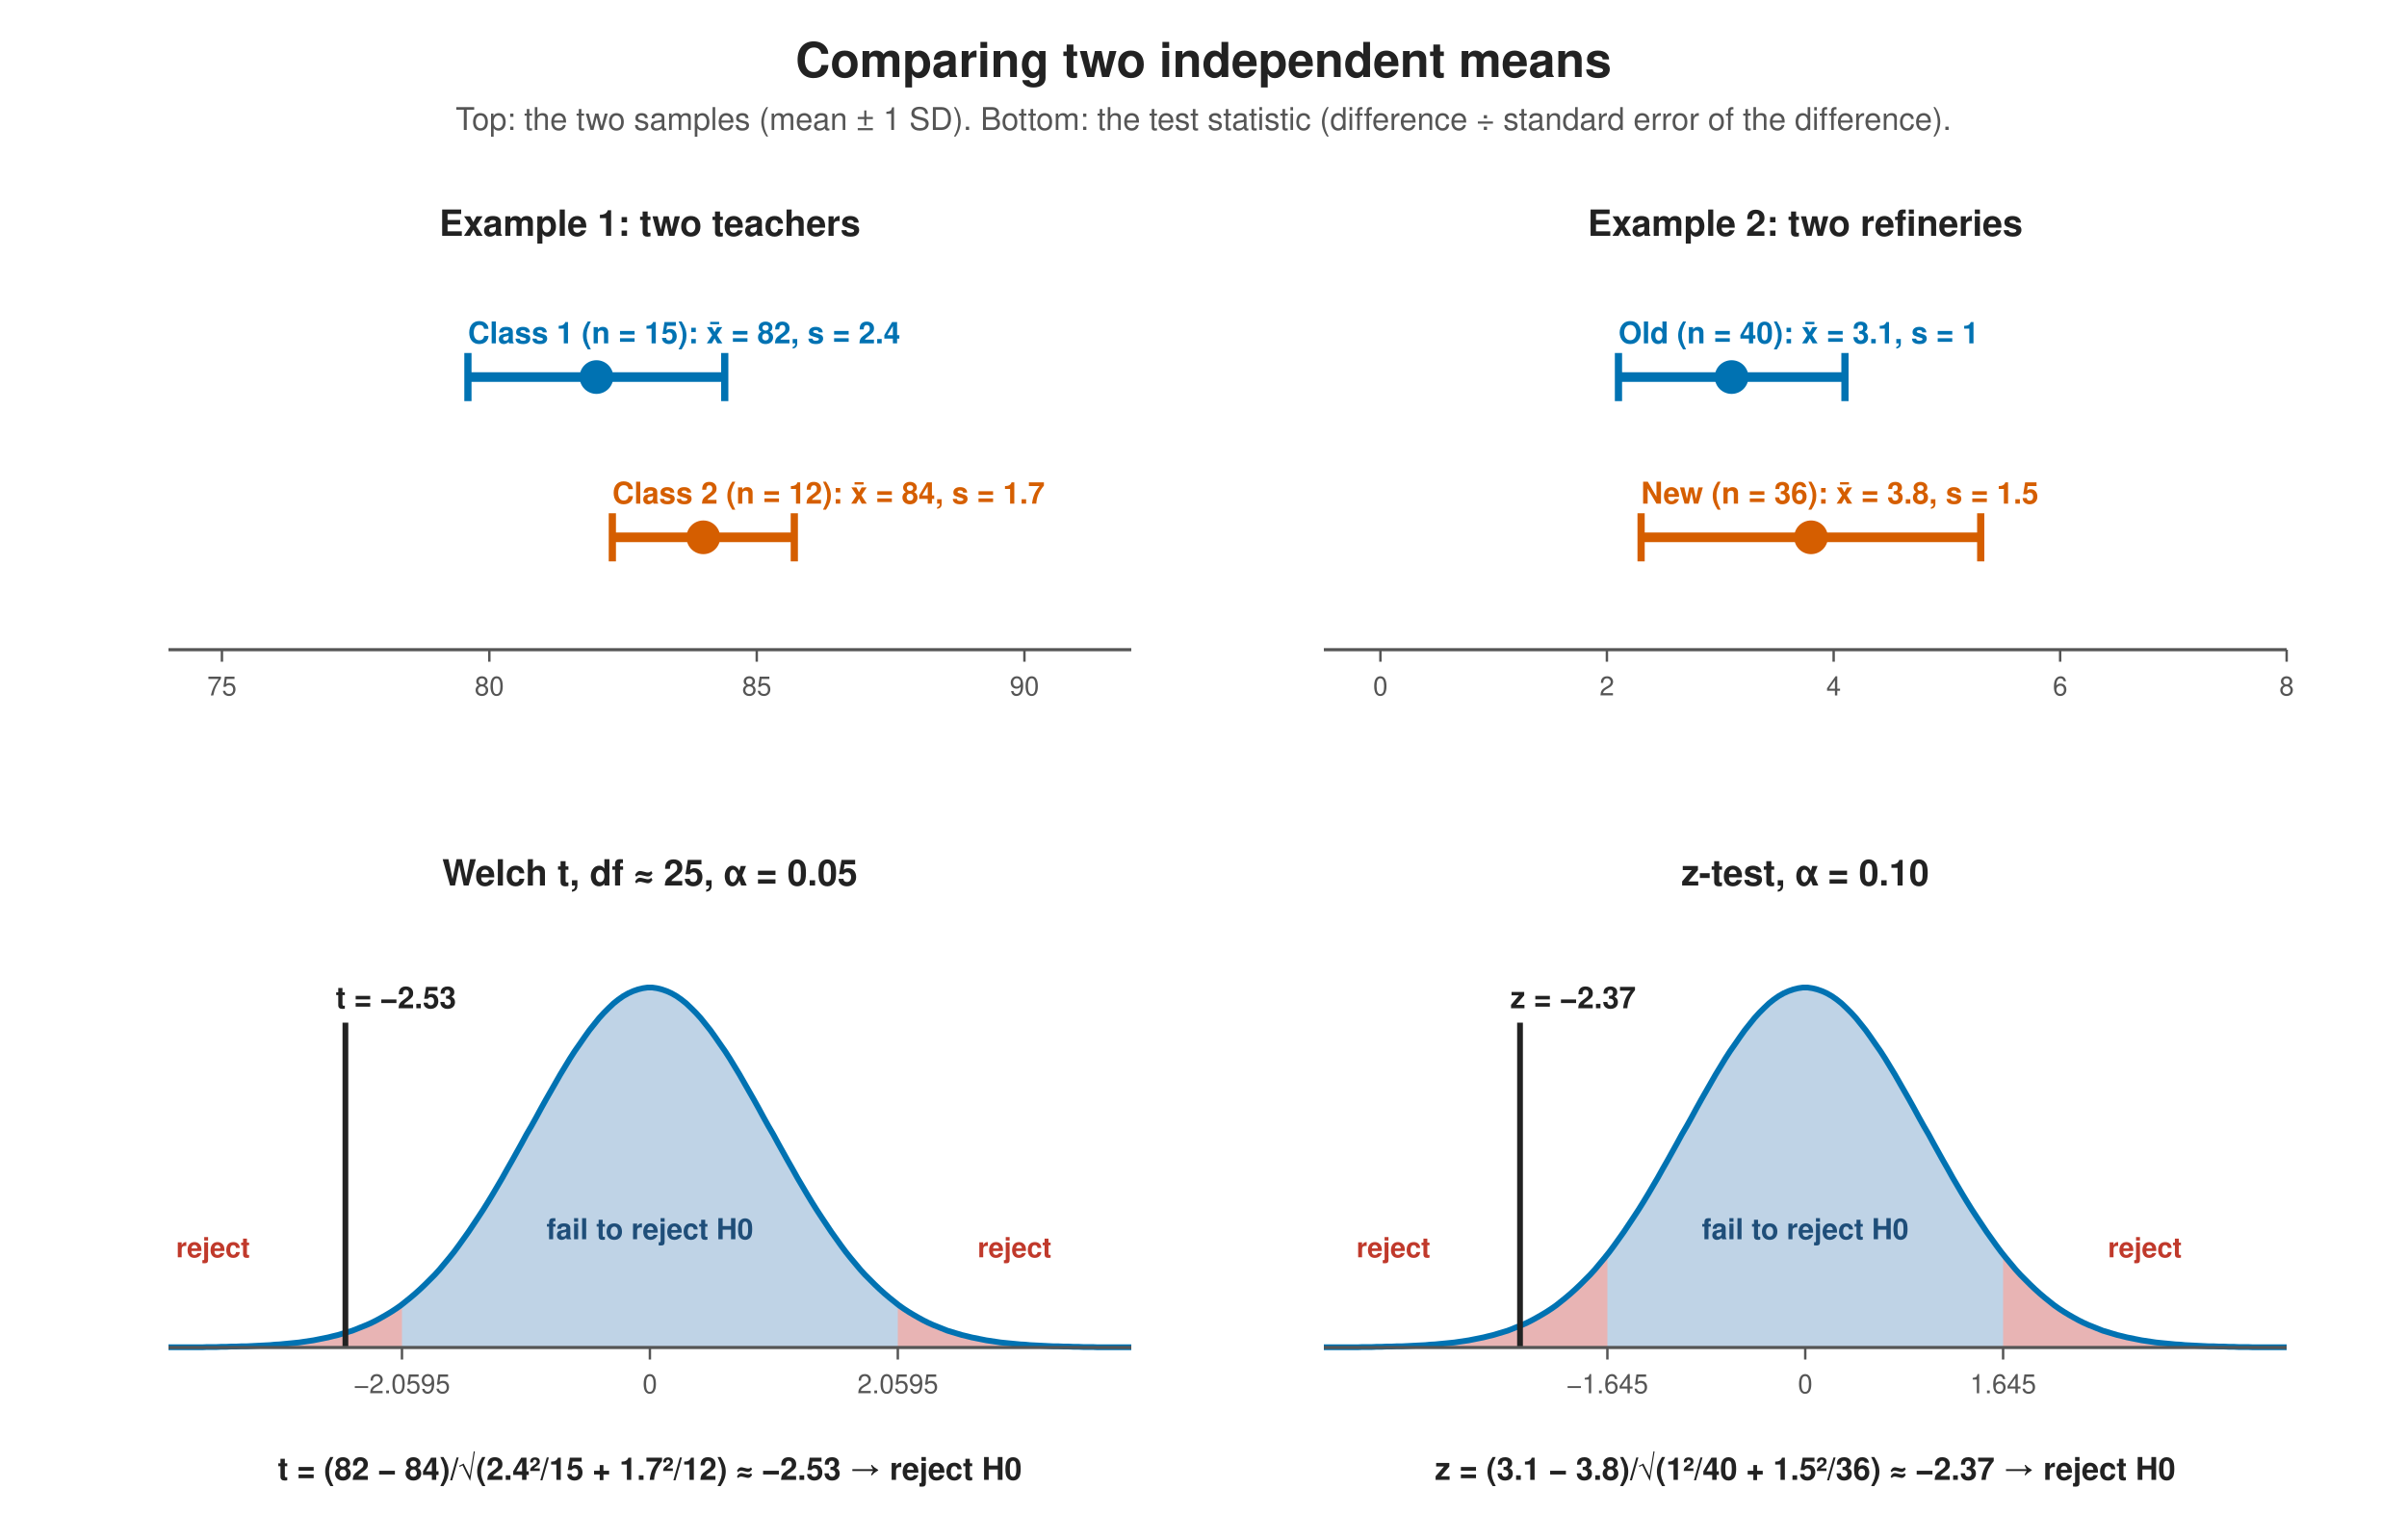
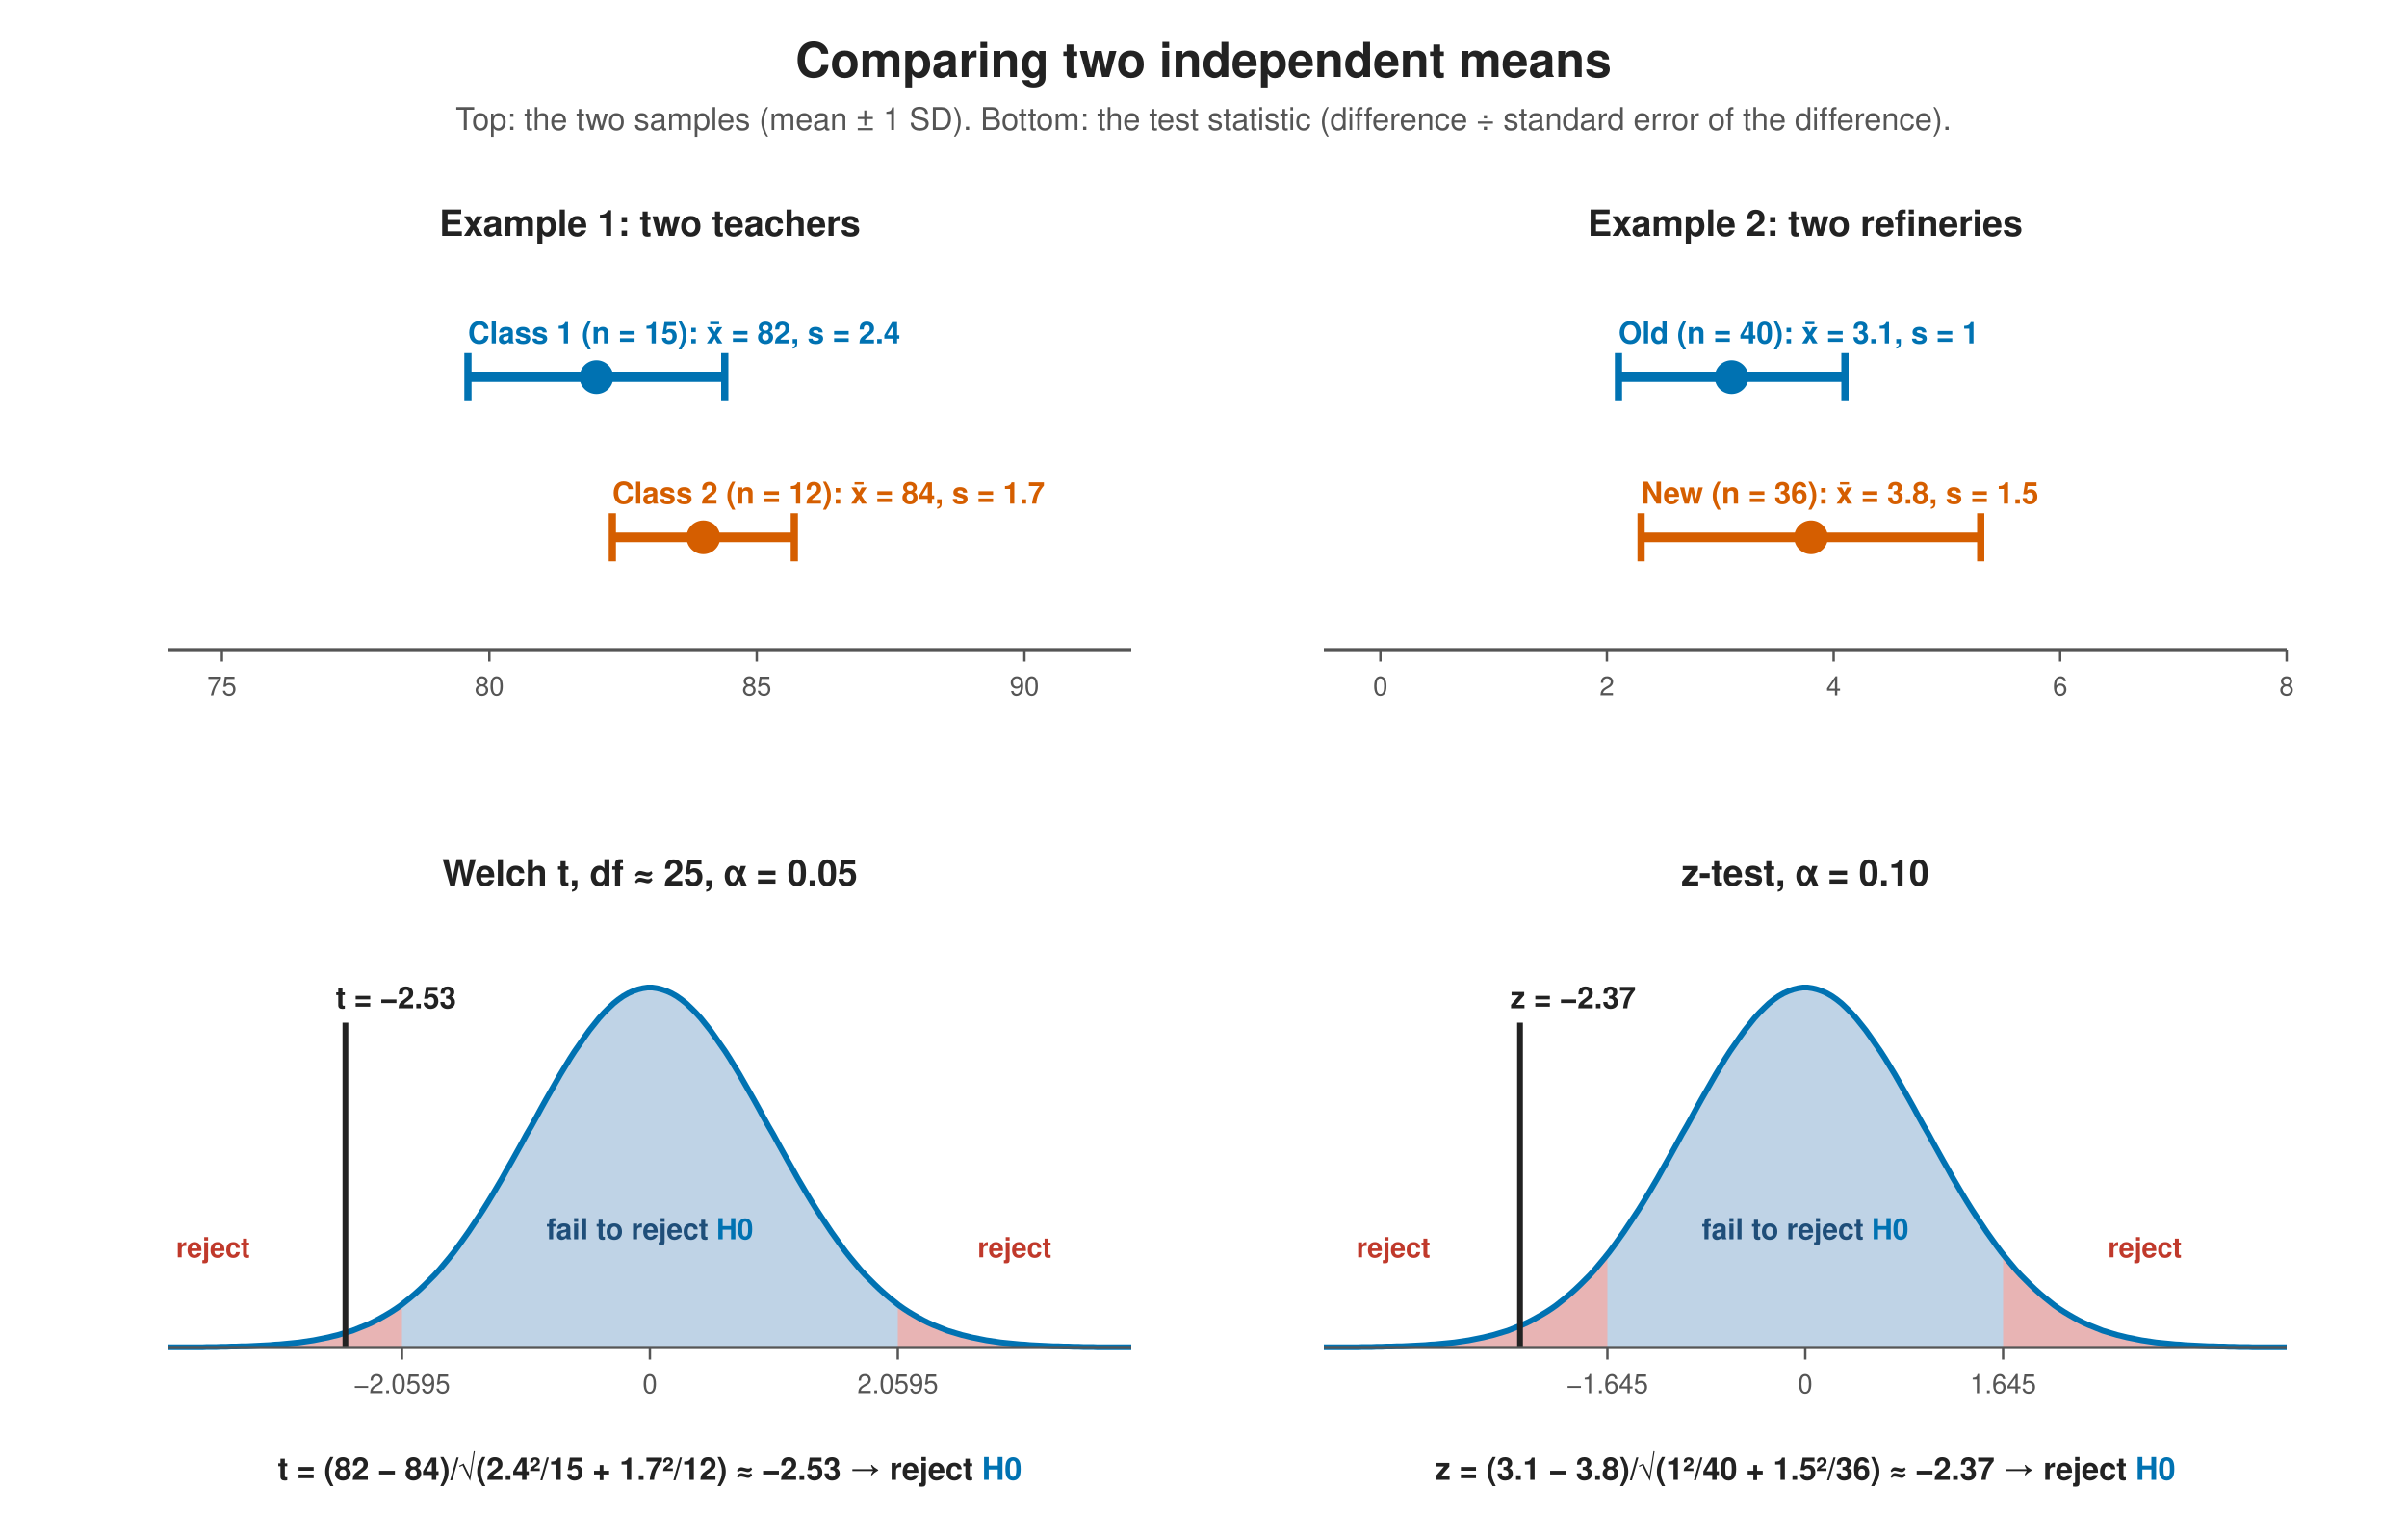
<svg xmlns="http://www.w3.org/2000/svg" width="1000" height="640" viewBox="0 0 1000 640" font-family="Helvetica, Arial, sans-serif">
  <rect width="100%" height="100%" fill="#ffffff" />
  <text x="500.0" y="32.0" font-size="20" fill="#222222" text-anchor="middle" font-weight="bold">Comparing two independent means</text>
  <text x="500.0" y="54.0" font-size="13" fill="#555555" text-anchor="middle">Top: the two samples (mean ± 1 SD). Bottom: the test statistic (difference ÷ standard error of the difference).</text>
  <text x="270.0" y="98.0" font-size="15" fill="#222222" text-anchor="middle" font-weight="bold">Example 1: two teachers</text>
  <line x1="194.4" y1="156.7" x2="301.1" y2="156.7" stroke="#0072B2" stroke-width="4" fill="none" />
  <line x1="194.4" y1="166.7" x2="194.4" y2="146.7" stroke="#0072B2" stroke-width="3" fill="none" />
  <line x1="301.1" y1="166.7" x2="301.1" y2="146.7" stroke="#0072B2" stroke-width="3" fill="none" />
  <circle cx="247.8" cy="156.7" r="7.0" stroke="none" fill="#0072B2" />
  <text x="194.4" y="142.7" font-size="12.5" fill="#0072B2" text-anchor="start" font-weight="bold">Class 1 (n = 15): x̄ = 82, s = 2.4</text>
  <line x1="254.4" y1="223.3" x2="330.0" y2="223.3" stroke="#D55E00" stroke-width="4" fill="none" />
  <line x1="254.4" y1="233.3" x2="254.4" y2="213.3" stroke="#D55E00" stroke-width="3" fill="none" />
  <line x1="330.0" y1="233.3" x2="330.0" y2="213.3" stroke="#D55E00" stroke-width="3" fill="none" />
  <circle cx="292.2" cy="223.3" r="7.0" stroke="none" fill="#D55E00" />
  <text x="254.4" y="209.3" font-size="12.5" fill="#D55E00" text-anchor="start" font-weight="bold">Class 2 (n = 12): x̄ = 84, s = 1.7</text>
  <line x1="70.0" y1="270.0" x2="470.0" y2="270.0" stroke="#555555" stroke-width="1.3" fill="none" />
  <line x1="92.2" y1="270.0" x2="92.2" y2="275.0" stroke="#555555" stroke-width="1" fill="none" />
  <text x="92.2" y="289.0" font-size="11" fill="#555555" text-anchor="middle">75</text>
  <line x1="203.3" y1="270.0" x2="203.3" y2="275.0" stroke="#555555" stroke-width="1" fill="none" />
  <text x="203.3" y="289.0" font-size="11" fill="#555555" text-anchor="middle">80</text>
  <line x1="314.4" y1="270.0" x2="314.4" y2="275.0" stroke="#555555" stroke-width="1" fill="none" />
  <text x="314.4" y="289.0" font-size="11" fill="#555555" text-anchor="middle">85</text>
  <line x1="425.6" y1="270.0" x2="425.6" y2="275.0" stroke="#555555" stroke-width="1" fill="none" />
  <text x="425.6" y="289.0" font-size="11" fill="#555555" text-anchor="middle">90</text>
  <text x="750.0" y="98.0" font-size="15" fill="#222222" text-anchor="middle" font-weight="bold">Example 2: two refineries</text>
  <line x1="672.4" y1="156.7" x2="766.5" y2="156.7" stroke="#0072B2" stroke-width="4" fill="none" />
  <line x1="672.4" y1="166.7" x2="672.4" y2="146.7" stroke="#0072B2" stroke-width="3" fill="none" />
  <line x1="766.5" y1="166.7" x2="766.5" y2="146.7" stroke="#0072B2" stroke-width="3" fill="none" />
  <circle cx="719.4" cy="156.7" r="7.0" stroke="none" fill="#0072B2" />
  <text x="672.4" y="142.7" font-size="12.5" fill="#0072B2" text-anchor="start" font-weight="bold">Old (n = 40): x̄ = 3.1, s = 1</text>
  <line x1="681.8" y1="223.3" x2="822.9" y2="223.3" stroke="#D55E00" stroke-width="4" fill="none" />
  <line x1="681.8" y1="233.3" x2="681.8" y2="213.3" stroke="#D55E00" stroke-width="3" fill="none" />
  <line x1="822.9" y1="233.3" x2="822.9" y2="213.3" stroke="#D55E00" stroke-width="3" fill="none" />
  <circle cx="752.4" cy="223.3" r="7.0" stroke="none" fill="#D55E00" />
  <text x="681.8" y="209.3" font-size="12.5" fill="#D55E00" text-anchor="start" font-weight="bold">New (n = 36): x̄ = 3.8, s = 1.5</text>
  <line x1="550.0" y1="270.0" x2="950.0" y2="270.0" stroke="#555555" stroke-width="1.3" fill="none" />
  <line x1="573.5" y1="270.0" x2="573.5" y2="275.0" stroke="#555555" stroke-width="1" fill="none" />
  <text x="573.5" y="289.0" font-size="11" fill="#555555" text-anchor="middle">0</text>
  <line x1="667.6" y1="270.0" x2="667.6" y2="275.0" stroke="#555555" stroke-width="1" fill="none" />
  <text x="667.6" y="289.0" font-size="11" fill="#555555" text-anchor="middle">2</text>
  <line x1="761.8" y1="270.0" x2="761.8" y2="275.0" stroke="#555555" stroke-width="1" fill="none" />
  <text x="761.8" y="289.0" font-size="11" fill="#555555" text-anchor="middle">4</text>
  <line x1="855.9" y1="270.0" x2="855.9" y2="275.0" stroke="#555555" stroke-width="1" fill="none" />
  <text x="855.9" y="289.0" font-size="11" fill="#555555" text-anchor="middle">6</text>
  <line x1="950.0" y1="270.0" x2="950.0" y2="275.0" stroke="#555555" stroke-width="1" fill="none" />
  <text x="950.0" y="289.0" font-size="11" fill="#555555" text-anchor="middle">8</text>
  <text x="270.0" y="368.0" font-size="15" fill="#222222" text-anchor="middle" font-weight="bold">Welch t, df ≈ 25, α = 0.05</text>
  <polygon points="70.0,560.0 70.0,559.9 73.4,559.9 76.7,559.9 80.1,559.9 83.4,559.9 86.8,559.8 90.2,559.8 93.5,559.7 96.9,559.6 100.3,559.5 103.6,559.4 107.0,559.3 110.3,559.1 113.7,558.9 117.1,558.6 120.4,558.3 123.8,557.9 127.1,557.5 130.5,556.9 133.9,556.3 137.2,555.6 140.6,554.7 143.9,553.8 147.3,552.6 150.7,551.3 154.0,549.8 157.4,548.2 160.8,546.2 164.1,544.1 167.5,541.7 170.8,539.1 174.2,536.1 177.6,532.9 180.9,529.4 184.3,525.6 187.6,521.5 191.0,517.0 194.4,512.3 197.7,507.4 201.1,502.1 204.5,496.6 207.8,491.0 211.2,485.1 214.5,479.1 217.9,473.1 221.3,467.0 224.6,460.9 228.0,454.9 231.3,449.0 234.7,443.4 238.1,438.0 241.4,432.9 244.8,428.3 248.2,424.0 251.5,420.3 254.9,417.1 258.2,414.5 261.6,412.5 265.0,411.2 268.3,410.5 271.7,410.5 275.0,411.2 278.4,412.5 281.8,414.5 285.1,417.1 288.5,420.3 291.8,424.0 295.2,428.3 298.6,432.9 301.9,438.0 305.3,443.4 308.7,449.0 312.0,454.9 315.4,460.9 318.7,467.0 322.1,473.1 325.5,479.1 328.8,485.1 332.2,491.0 335.5,496.6 338.9,502.1 342.3,507.4 345.6,512.3 349.0,517.0 352.4,521.5 355.7,525.6 359.1,529.4 362.4,532.9 365.8,536.1 369.2,539.1 372.5,541.7 375.9,544.1 379.2,546.2 382.6,548.2 386.0,549.8 389.3,551.3 392.7,552.6 396.1,553.8 399.4,554.7 402.8,555.6 406.1,556.3 409.5,556.9 412.9,557.5 416.2,557.9 419.6,558.3 422.9,558.6 426.3,558.9 429.7,559.1 433.0,559.3 436.4,559.4 439.7,559.5 443.1,559.6 446.5,559.7 449.8,559.8 453.2,559.8 456.6,559.9 459.9,559.9 463.3,559.9 466.6,559.9 470.0,559.9 470.0,560.0" stroke="none" fill="#BFD3E6" />
  <polygon points="70.0,560.0 70.0,559.9 70.8,559.9 71.6,559.9 72.4,559.9 73.3,559.9 74.1,559.9 74.9,559.9 75.7,559.9 76.5,559.9 77.3,559.9 78.2,559.9 79.0,559.9 79.8,559.9 80.6,559.9 81.4,559.9 82.2,559.9 83.0,559.9 83.9,559.9 84.7,559.8 85.5,559.8 86.3,559.8 87.1,559.8 87.9,559.8 88.8,559.8 89.6,559.8 90.4,559.8 91.2,559.7 92.0,559.7 92.8,559.7 93.6,559.7 94.5,559.7 95.3,559.7 96.1,559.6 96.9,559.6 97.7,559.6 98.5,559.6 99.4,559.6 100.2,559.5 101.0,559.5 101.8,559.5 102.6,559.4 103.4,559.4 104.2,559.4 105.1,559.4 105.9,559.3 106.7,559.3 107.5,559.2 108.3,559.2 109.1,559.2 110.0,559.1 110.8,559.1 111.6,559.0 112.4,559.0 113.2,558.9 114.0,558.8 114.8,558.8 115.7,558.7 116.5,558.7 117.3,558.6 118.1,558.5 118.9,558.4 119.7,558.4 120.6,558.3 121.4,558.2 122.2,558.1 123.0,558.0 123.8,557.9 124.6,557.8 125.4,557.7 126.3,557.6 127.1,557.5 127.9,557.4 128.7,557.2 129.5,557.1 130.3,557.0 131.2,556.8 132.0,556.7 132.8,556.5 133.6,556.4 134.4,556.2 135.2,556.0 136.0,555.9 136.9,555.7 137.7,555.5 138.5,555.3 139.3,555.1 140.1,554.9 140.9,554.7 141.7,554.4 142.6,554.2 143.4,553.9 144.2,553.7 145.0,553.4 145.8,553.2 146.6,552.9 147.5,552.6 148.3,552.3 149.1,552.0 149.9,551.6 150.7,551.3 151.5,551.0 152.3,550.6 153.2,550.2 154.0,549.9 154.8,549.5 155.6,549.1 156.4,548.7 157.2,548.2 158.1,547.8 158.9,547.3 159.7,546.9 160.5,546.4 161.3,545.9 162.1,545.4 162.9,544.9 163.8,544.3 164.6,543.8 165.4,543.2 166.2,542.7 167.0,542.1 167.0,560.0" stroke="none" fill="#E8B4B4" />
  <polygon points="373.0,560.0 373.0,542.1 373.8,542.7 374.6,543.2 375.4,543.8 376.2,544.3 377.1,544.9 377.9,545.4 378.7,545.9 379.5,546.4 380.3,546.9 381.1,547.3 381.9,547.8 382.8,548.2 383.6,548.7 384.4,549.1 385.2,549.5 386.0,549.9 386.8,550.2 387.7,550.6 388.5,551.0 389.3,551.3 390.1,551.6 390.9,552.0 391.7,552.3 392.5,552.6 393.4,552.9 394.2,553.2 395.0,553.4 395.8,553.7 396.6,553.9 397.4,554.2 398.3,554.4 399.1,554.7 399.9,554.9 400.7,555.1 401.5,555.3 402.3,555.5 403.1,555.7 404.0,555.9 404.8,556.0 405.6,556.2 406.4,556.4 407.2,556.5 408.0,556.7 408.8,556.8 409.7,557.0 410.5,557.1 411.3,557.2 412.1,557.4 412.9,557.5 413.7,557.6 414.6,557.7 415.4,557.8 416.2,557.9 417.0,558.0 417.8,558.1 418.6,558.2 419.4,558.3 420.3,558.4 421.1,558.4 421.9,558.5 422.7,558.6 423.5,558.7 424.3,558.7 425.2,558.8 426.0,558.8 426.8,558.9 427.6,559.0 428.4,559.0 429.2,559.1 430.0,559.1 430.9,559.2 431.7,559.2 432.5,559.2 433.3,559.3 434.1,559.3 434.9,559.4 435.8,559.4 436.6,559.4 437.4,559.4 438.2,559.5 439.0,559.5 439.8,559.5 440.6,559.6 441.5,559.6 442.3,559.6 443.1,559.6 443.9,559.6 444.7,559.7 445.5,559.7 446.4,559.7 447.2,559.7 448.0,559.7 448.8,559.7 449.6,559.8 450.4,559.8 451.2,559.8 452.1,559.8 452.9,559.8 453.7,559.8 454.5,559.8 455.3,559.8 456.1,559.9 457.0,559.9 457.8,559.9 458.6,559.9 459.4,559.9 460.2,559.9 461.0,559.9 461.8,559.9 462.7,559.9 463.5,559.9 464.3,559.9 465.1,559.9 465.9,559.9 466.7,559.9 467.6,559.9 468.4,559.9 469.2,559.9 470.0,559.9 470.0,560.0" stroke="none" fill="#E8B4B4" />
  <polyline points="70.0,559.9 72.0,559.9 74.0,559.9 76.0,559.9 78.0,559.9 80.1,559.9 82.1,559.9 84.1,559.9 86.1,559.8 88.1,559.8 90.1,559.8 92.1,559.7 94.1,559.7 96.1,559.6 98.1,559.6 100.2,559.5 102.2,559.5 104.2,559.4 106.2,559.3 108.2,559.2 110.2,559.1 112.2,559.0 114.2,558.8 116.2,558.7 118.2,558.5 120.3,558.3 122.3,558.1 124.3,557.9 126.3,557.6 128.3,557.3 130.3,557.0 132.3,556.6 134.3,556.2 136.3,555.8 138.3,555.3 140.4,554.8 142.4,554.2 144.4,553.6 146.4,553.0 148.4,552.2 150.4,551.4 152.4,550.6 154.4,549.7 156.4,548.7 158.4,547.6 160.5,546.4 162.5,545.2 164.5,543.9 166.5,542.5 168.5,540.9 170.5,539.3 172.5,537.6 174.5,535.8 176.5,533.9 178.5,531.9 180.6,529.8 182.6,527.6 184.6,525.2 186.6,522.8 188.6,520.3 190.6,517.6 192.6,514.8 194.6,512.0 196.6,509.0 198.6,506.0 200.7,502.8 202.7,499.6 204.7,496.3 206.7,492.9 208.7,489.5 210.7,485.9 212.7,482.4 214.7,478.8 216.7,475.2 218.7,471.5 220.8,467.9 222.8,464.3 224.8,460.6 226.8,457.0 228.8,453.5 230.8,450.0 232.8,446.5 234.8,443.2 236.8,439.9 238.8,436.8 240.9,433.8 242.9,430.9 244.9,428.1 246.9,425.6 248.9,423.1 250.9,420.9 252.9,418.9 254.9,417.0 256.9,415.4 258.9,414.0 261.0,412.8 263.0,411.9 265.0,411.2 267.0,410.7 269.0,410.4 271.0,410.4 273.0,410.7 275.0,411.2 277.0,411.9 279.0,412.8 281.1,414.0 283.1,415.4 285.1,417.0 287.1,418.9 289.1,420.9 291.1,423.1 293.1,425.6 295.1,428.1 297.1,430.9 299.1,433.8 301.2,436.8 303.2,439.9 305.2,443.2 307.2,446.5 309.2,450.0 311.2,453.5 313.2,457.0 315.2,460.6 317.2,464.3 319.2,467.9 321.3,471.5 323.3,475.2 325.3,478.8 327.3,482.4 329.3,485.9 331.3,489.5 333.3,492.9 335.3,496.3 337.3,499.6 339.3,502.8 341.4,506.0 343.4,509.0 345.4,512.0 347.4,514.8 349.4,517.6 351.4,520.3 353.4,522.8 355.4,525.2 357.4,527.6 359.4,529.8 361.5,531.9 363.5,533.9 365.5,535.8 367.5,537.6 369.5,539.3 371.5,540.9 373.5,542.5 375.5,543.9 377.5,545.2 379.5,546.4 381.6,547.6 383.6,548.7 385.6,549.7 387.6,550.6 389.6,551.4 391.6,552.2 393.6,553.0 395.6,553.6 397.6,554.2 399.6,554.8 401.7,555.3 403.7,555.8 405.7,556.2 407.7,556.6 409.7,557.0 411.7,557.3 413.7,557.6 415.7,557.9 417.7,558.1 419.7,558.3 421.8,558.5 423.8,558.7 425.8,558.8 427.8,559.0 429.8,559.1 431.8,559.2 433.8,559.3 435.8,559.4 437.8,559.5 439.8,559.5 441.9,559.6 443.9,559.6 445.9,559.7 447.9,559.7 449.9,559.8 451.9,559.8 453.9,559.8 455.9,559.9 457.9,559.9 459.9,559.9 462.0,559.9 464.0,559.9 466.0,559.9 468.0,559.9 470.0,559.9" stroke="#0072B2" stroke-width="2.4" fill="none" />
-   <text x="270.0" y="515.0" font-size="12" fill="#1F4E79" text-anchor="middle" font-weight="bold">fail to reject H0</text>
+   <text x="270.0" y="515.0" font-size="12" fill="#1F4E79" text-anchor="middle" font-weight="bold">fail to reject <tspan fill="#0072B2">H0</tspan>
+   </text>
  <text x="88.5" y="522.5" font-size="11.5" fill="#C0392B" text-anchor="middle" font-weight="bold">reject</text>
  <text x="421.5" y="522.5" font-size="11.5" fill="#C0392B" text-anchor="middle" font-weight="bold">reject</text>
  <line x1="143.5" y1="560.0" x2="143.5" y2="425.0" stroke="#222222" stroke-width="2.4" fill="none" />
  <text x="139.5" y="419.0" font-size="12.5" fill="#222222" text-anchor="start" font-weight="bold">t = −2.53</text>
  <line x1="70.0" y1="560.0" x2="470.0" y2="560.0" stroke="#555555" stroke-width="1.3" fill="none" />
  <line x1="167.0" y1="560.0" x2="167.0" y2="565.0" stroke="#555555" stroke-width="1" fill="none" />
  <text x="167.0" y="579.0" font-size="11" fill="#555555" text-anchor="middle">−2.0595</text>
  <line x1="270.0" y1="560.0" x2="270.0" y2="565.0" stroke="#555555" stroke-width="1" fill="none" />
  <text x="270.0" y="579.0" font-size="11" fill="#555555" text-anchor="middle">0</text>
  <line x1="373.0" y1="560.0" x2="373.0" y2="565.0" stroke="#555555" stroke-width="1" fill="none" />
  <text x="373.0" y="579.0" font-size="11" fill="#555555" text-anchor="middle">2.0595</text>
  <text x="750.0" y="368.0" font-size="15" fill="#222222" text-anchor="middle" font-weight="bold">z-test, α = 0.10</text>
  <polygon points="550.0,560.0 550.0,559.9 553.4,559.9 556.7,559.9 560.1,559.9 563.4,559.9 566.8,559.8 570.2,559.8 573.5,559.7 576.9,559.6 580.3,559.5 583.6,559.4 587.0,559.3 590.3,559.1 593.7,558.9 597.1,558.6 600.4,558.3 603.8,557.9 607.1,557.5 610.5,556.9 613.9,556.3 617.2,555.6 620.6,554.7 623.9,553.8 627.3,552.6 630.7,551.3 634.0,549.8 637.4,548.2 640.8,546.2 644.1,544.1 647.5,541.7 650.8,539.1 654.2,536.1 657.6,532.9 660.9,529.4 664.3,525.6 667.6,521.5 671.0,517.0 674.4,512.3 677.7,507.4 681.1,502.1 684.5,496.6 687.8,491.0 691.2,485.1 694.5,479.1 697.9,473.1 701.3,467.0 704.6,460.9 708.0,454.9 711.3,449.0 714.7,443.4 718.1,438.0 721.4,432.9 724.8,428.3 728.2,424.0 731.5,420.3 734.9,417.1 738.2,414.5 741.6,412.5 745.0,411.2 748.3,410.5 751.7,410.5 755.0,411.2 758.4,412.5 761.8,414.5 765.1,417.1 768.5,420.3 771.8,424.0 775.2,428.3 778.6,432.9 781.9,438.0 785.3,443.4 788.7,449.0 792.0,454.9 795.4,460.9 798.7,467.0 802.1,473.1 805.5,479.1 808.8,485.1 812.2,491.0 815.5,496.6 818.9,502.1 822.3,507.4 825.6,512.3 829.0,517.0 832.4,521.5 835.7,525.6 839.1,529.4 842.4,532.9 845.8,536.1 849.2,539.1 852.5,541.7 855.9,544.1 859.2,546.2 862.6,548.2 866.0,549.8 869.3,551.3 872.7,552.6 876.1,553.8 879.4,554.7 882.8,555.6 886.1,556.3 889.5,556.9 892.9,557.5 896.2,557.9 899.6,558.3 902.9,558.6 906.3,558.9 909.7,559.1 913.0,559.3 916.4,559.4 919.7,559.5 923.1,559.6 926.5,559.7 929.8,559.8 933.2,559.8 936.6,559.9 939.9,559.9 943.3,559.9 946.6,559.9 950.0,559.9 950.0,560.0" stroke="none" fill="#BFD3E6" />
  <polygon points="550.0,560.0 550.0,559.9 551.0,559.9 552.0,559.9 553.0,559.9 554.0,559.9 554.9,559.9 555.9,559.9 556.9,559.9 557.9,559.9 558.9,559.9 559.9,559.9 560.9,559.9 561.9,559.9 562.9,559.9 563.9,559.9 564.8,559.8 565.8,559.8 566.8,559.8 567.8,559.8 568.8,559.8 569.8,559.8 570.8,559.8 571.8,559.7 572.8,559.7 573.7,559.7 574.7,559.7 575.7,559.7 576.7,559.6 577.7,559.6 578.7,559.6 579.7,559.5 580.7,559.5 581.7,559.5 582.7,559.4 583.6,559.4 584.6,559.4 585.6,559.3 586.6,559.3 587.6,559.2 588.6,559.2 589.6,559.1 590.6,559.1 591.6,559.0 592.5,558.9 593.5,558.9 594.5,558.8 595.5,558.7 596.5,558.7 597.5,558.6 598.5,558.5 599.5,558.4 600.5,558.3 601.5,558.2 602.4,558.1 603.4,558.0 604.4,557.8 605.4,557.7 606.4,557.6 607.4,557.4 608.4,557.3 609.4,557.1 610.4,557.0 611.3,556.8 612.3,556.6 613.3,556.4 614.3,556.2 615.3,556.0 616.3,555.8 617.3,555.6 618.3,555.3 619.3,555.1 620.3,554.8 621.2,554.6 622.2,554.3 623.2,554.0 624.2,553.7 625.2,553.4 626.2,553.0 627.2,552.7 628.2,552.3 629.2,551.9 630.1,551.5 631.1,551.1 632.1,550.7 633.1,550.3 634.1,549.8 635.1,549.3 636.1,548.8 637.1,548.3 638.1,547.8 639.1,547.2 640.0,546.7 641.0,546.1 642.0,545.5 643.0,544.8 644.0,544.2 645.0,543.5 646.0,542.8 647.0,542.1 648.0,541.4 648.9,540.6 649.9,539.8 650.9,539.0 651.9,538.2 652.9,537.3 653.9,536.4 654.9,535.5 655.9,534.6 656.9,533.6 657.9,532.6 658.8,531.6 659.8,530.6 660.8,529.5 661.8,528.4 662.8,527.3 663.8,526.2 664.8,525.0 665.8,523.8 666.8,522.6 667.8,521.3 667.8,560.0" stroke="none" fill="#E8B4B4" />
  <polygon points="832.2,560.0 832.2,521.3 833.2,522.6 834.2,523.8 835.2,525.0 836.2,526.2 837.2,527.3 838.2,528.4 839.2,529.5 840.2,530.6 841.2,531.6 842.1,532.6 843.1,533.6 844.1,534.6 845.1,535.5 846.1,536.4 847.1,537.3 848.1,538.2 849.1,539.0 850.1,539.8 851.1,540.6 852.0,541.4 853.0,542.1 854.0,542.8 855.0,543.5 856.0,544.2 857.0,544.8 858.0,545.5 859.0,546.1 860.0,546.7 860.9,547.2 861.9,547.8 862.9,548.3 863.9,548.8 864.9,549.3 865.9,549.8 866.9,550.3 867.9,550.7 868.9,551.1 869.9,551.5 870.8,551.9 871.8,552.3 872.8,552.7 873.8,553.0 874.8,553.4 875.8,553.7 876.8,554.0 877.8,554.3 878.8,554.6 879.7,554.8 880.7,555.1 881.7,555.3 882.7,555.6 883.7,555.8 884.7,556.0 885.7,556.2 886.7,556.4 887.7,556.6 888.7,556.8 889.6,557.0 890.6,557.1 891.6,557.3 892.6,557.4 893.6,557.6 894.6,557.7 895.6,557.8 896.6,558.0 897.6,558.1 898.5,558.2 899.5,558.3 900.5,558.4 901.5,558.5 902.5,558.6 903.5,558.7 904.5,558.7 905.5,558.8 906.5,558.9 907.5,558.9 908.4,559.0 909.4,559.1 910.4,559.1 911.4,559.2 912.4,559.2 913.4,559.3 914.4,559.3 915.4,559.4 916.4,559.4 917.3,559.4 918.3,559.5 919.3,559.5 920.3,559.5 921.3,559.6 922.3,559.6 923.3,559.6 924.3,559.7 925.3,559.7 926.3,559.7 927.2,559.7 928.2,559.7 929.2,559.8 930.2,559.8 931.2,559.8 932.2,559.8 933.2,559.8 934.2,559.8 935.2,559.8 936.1,559.9 937.1,559.9 938.1,559.9 939.1,559.9 940.1,559.9 941.1,559.9 942.1,559.9 943.1,559.9 944.1,559.9 945.1,559.9 946.0,559.9 947.0,559.9 948.0,559.9 949.0,559.9 950.0,559.9 950.0,560.0" stroke="none" fill="#E8B4B4" />
  <polyline points="550.0,559.9 552.0,559.9 554.0,559.9 556.0,559.9 558.0,559.9 560.1,559.9 562.1,559.9 564.1,559.9 566.1,559.8 568.1,559.8 570.1,559.8 572.1,559.7 574.1,559.7 576.1,559.6 578.1,559.6 580.2,559.5 582.2,559.5 584.2,559.4 586.2,559.3 588.2,559.2 590.2,559.1 592.2,559.0 594.2,558.8 596.2,558.7 598.2,558.5 600.3,558.3 602.3,558.1 604.3,557.9 606.3,557.6 608.3,557.3 610.3,557.0 612.3,556.6 614.3,556.2 616.3,555.8 618.3,555.3 620.4,554.8 622.4,554.2 624.4,553.6 626.4,553.0 628.4,552.2 630.4,551.4 632.4,550.6 634.4,549.7 636.4,548.7 638.4,547.6 640.5,546.4 642.5,545.2 644.5,543.9 646.5,542.5 648.5,540.9 650.5,539.3 652.5,537.6 654.5,535.8 656.5,533.9 658.5,531.9 660.6,529.8 662.6,527.6 664.6,525.2 666.6,522.8 668.6,520.3 670.6,517.6 672.6,514.8 674.6,512.0 676.6,509.0 678.6,506.0 680.7,502.8 682.7,499.6 684.7,496.3 686.7,492.9 688.7,489.5 690.7,485.9 692.7,482.4 694.7,478.8 696.7,475.2 698.7,471.5 700.8,467.9 702.8,464.3 704.8,460.6 706.8,457.0 708.8,453.5 710.8,450.0 712.8,446.5 714.8,443.2 716.8,439.9 718.8,436.8 720.9,433.8 722.9,430.9 724.9,428.1 726.9,425.6 728.9,423.1 730.9,420.9 732.9,418.9 734.9,417.0 736.9,415.4 738.9,414.0 741.0,412.8 743.0,411.9 745.0,411.2 747.0,410.7 749.0,410.4 751.0,410.4 753.0,410.7 755.0,411.2 757.0,411.9 759.0,412.8 761.1,414.0 763.1,415.4 765.1,417.0 767.1,418.9 769.1,420.9 771.1,423.1 773.1,425.6 775.1,428.1 777.1,430.9 779.1,433.8 781.2,436.8 783.2,439.9 785.2,443.2 787.2,446.5 789.2,450.0 791.2,453.5 793.2,457.0 795.2,460.6 797.2,464.3 799.2,467.9 801.3,471.5 803.3,475.2 805.3,478.8 807.3,482.4 809.3,485.9 811.3,489.5 813.3,492.9 815.3,496.3 817.3,499.6 819.3,502.8 821.4,506.0 823.4,509.0 825.4,512.0 827.4,514.8 829.4,517.6 831.4,520.3 833.4,522.8 835.4,525.2 837.4,527.6 839.4,529.8 841.5,531.9 843.5,533.9 845.5,535.8 847.5,537.6 849.5,539.3 851.5,540.9 853.5,542.5 855.5,543.9 857.5,545.2 859.5,546.4 861.6,547.6 863.6,548.7 865.6,549.7 867.6,550.6 869.6,551.4 871.6,552.2 873.6,553.0 875.6,553.6 877.6,554.2 879.6,554.8 881.7,555.3 883.7,555.8 885.7,556.2 887.7,556.6 889.7,557.0 891.7,557.3 893.7,557.6 895.7,557.9 897.7,558.1 899.7,558.3 901.8,558.5 903.8,558.7 905.8,558.8 907.8,559.0 909.8,559.1 911.8,559.2 913.8,559.3 915.8,559.4 917.8,559.5 919.8,559.5 921.9,559.6 923.9,559.6 925.9,559.7 927.9,559.7 929.9,559.8 931.9,559.8 933.9,559.8 935.9,559.9 937.9,559.9 939.9,559.9 942.0,559.9 944.0,559.9 946.0,559.9 948.0,559.9 950.0,559.9" stroke="#0072B2" stroke-width="2.4" fill="none" />
-   <text x="750.0" y="515.0" font-size="12" fill="#1F4E79" text-anchor="middle" font-weight="bold">fail to reject H0</text>
+   <text x="750.0" y="515.0" font-size="12" fill="#1F4E79" text-anchor="middle" font-weight="bold">fail to reject <tspan fill="#0072B2">H0</tspan>
+   </text>
  <text x="578.9" y="522.5" font-size="11.5" fill="#C0392B" text-anchor="middle" font-weight="bold">reject</text>
  <text x="891.1" y="522.5" font-size="11.5" fill="#C0392B" text-anchor="middle" font-weight="bold">reject</text>
  <line x1="631.5" y1="560.0" x2="631.5" y2="425.0" stroke="#222222" stroke-width="2.4" fill="none" />
  <text x="627.5" y="419.0" font-size="12.5" fill="#222222" text-anchor="start" font-weight="bold">z = −2.37</text>
  <line x1="550.0" y1="560.0" x2="950.0" y2="560.0" stroke="#555555" stroke-width="1.3" fill="none" />
  <line x1="667.8" y1="560.0" x2="667.8" y2="565.0" stroke="#555555" stroke-width="1" fill="none" />
  <text x="667.8" y="579.0" font-size="11" fill="#555555" text-anchor="middle">−1.645</text>
  <line x1="750.0" y1="560.0" x2="750.0" y2="565.0" stroke="#555555" stroke-width="1" fill="none" />
  <text x="750.0" y="579.0" font-size="11" fill="#555555" text-anchor="middle">0</text>
  <line x1="832.2" y1="560.0" x2="832.2" y2="565.0" stroke="#555555" stroke-width="1" fill="none" />
  <text x="832.2" y="579.0" font-size="11" fill="#555555" text-anchor="middle">1.645</text>
-   <text x="270.0" y="615.0" font-size="13" fill="#222222" text-anchor="middle" font-weight="bold">t = (82 − 84)/√(2.4²/15 + 1.7²/12) ≈ −2.53 → reject H0</text>
-   <text x="750.0" y="615.0" font-size="13" fill="#222222" text-anchor="middle" font-weight="bold">z = (3.1 − 3.8)/√(1²/40 + 1.5²/36) ≈ −2.37 → reject H0</text>
+   <text x="270.0" y="615.0" font-size="13" fill="#222222" text-anchor="middle" font-weight="bold">t = (82 − 84)/√(2.4²/15 + 1.7²/12) ≈ −2.53 → reject <tspan fill="#0072B2">H0</tspan>
+   </text>
+   <text x="750.0" y="615.0" font-size="13" fill="#222222" text-anchor="middle" font-weight="bold">z = (3.1 − 3.8)/√(1²/40 + 1.5²/36) ≈ −2.37 → reject <tspan fill="#0072B2">H0</tspan>
+   </text>
</svg>
